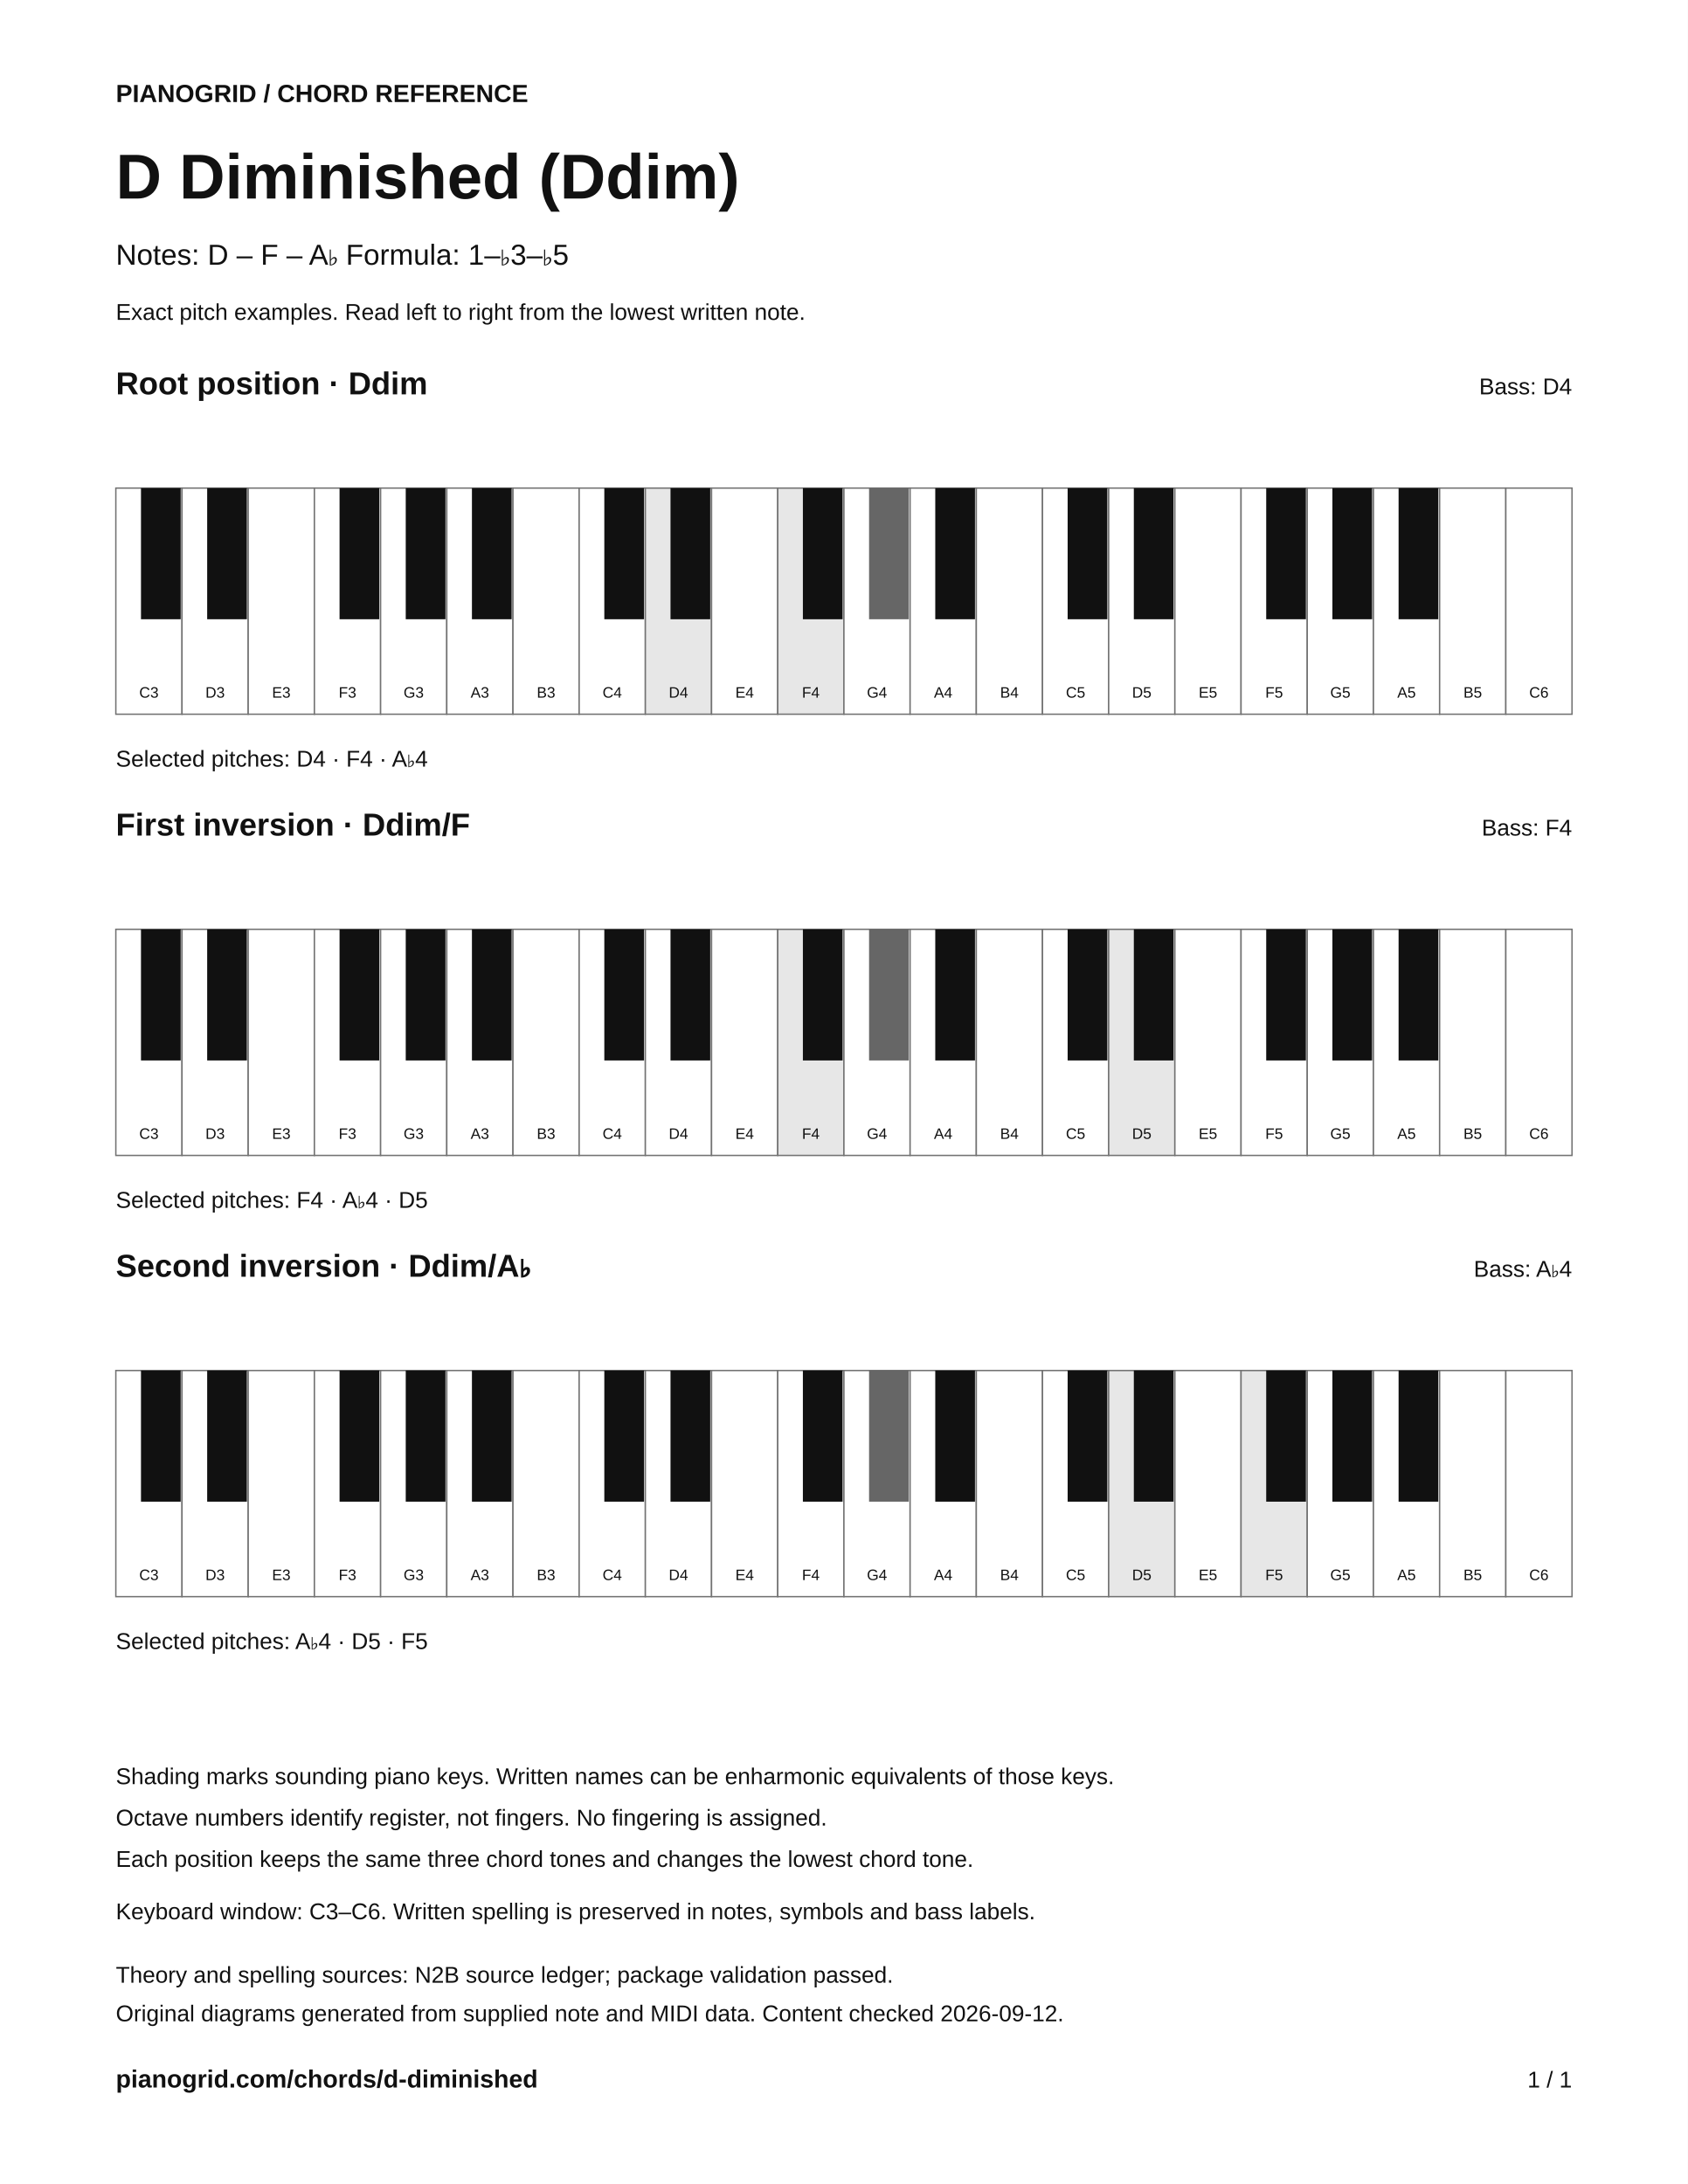
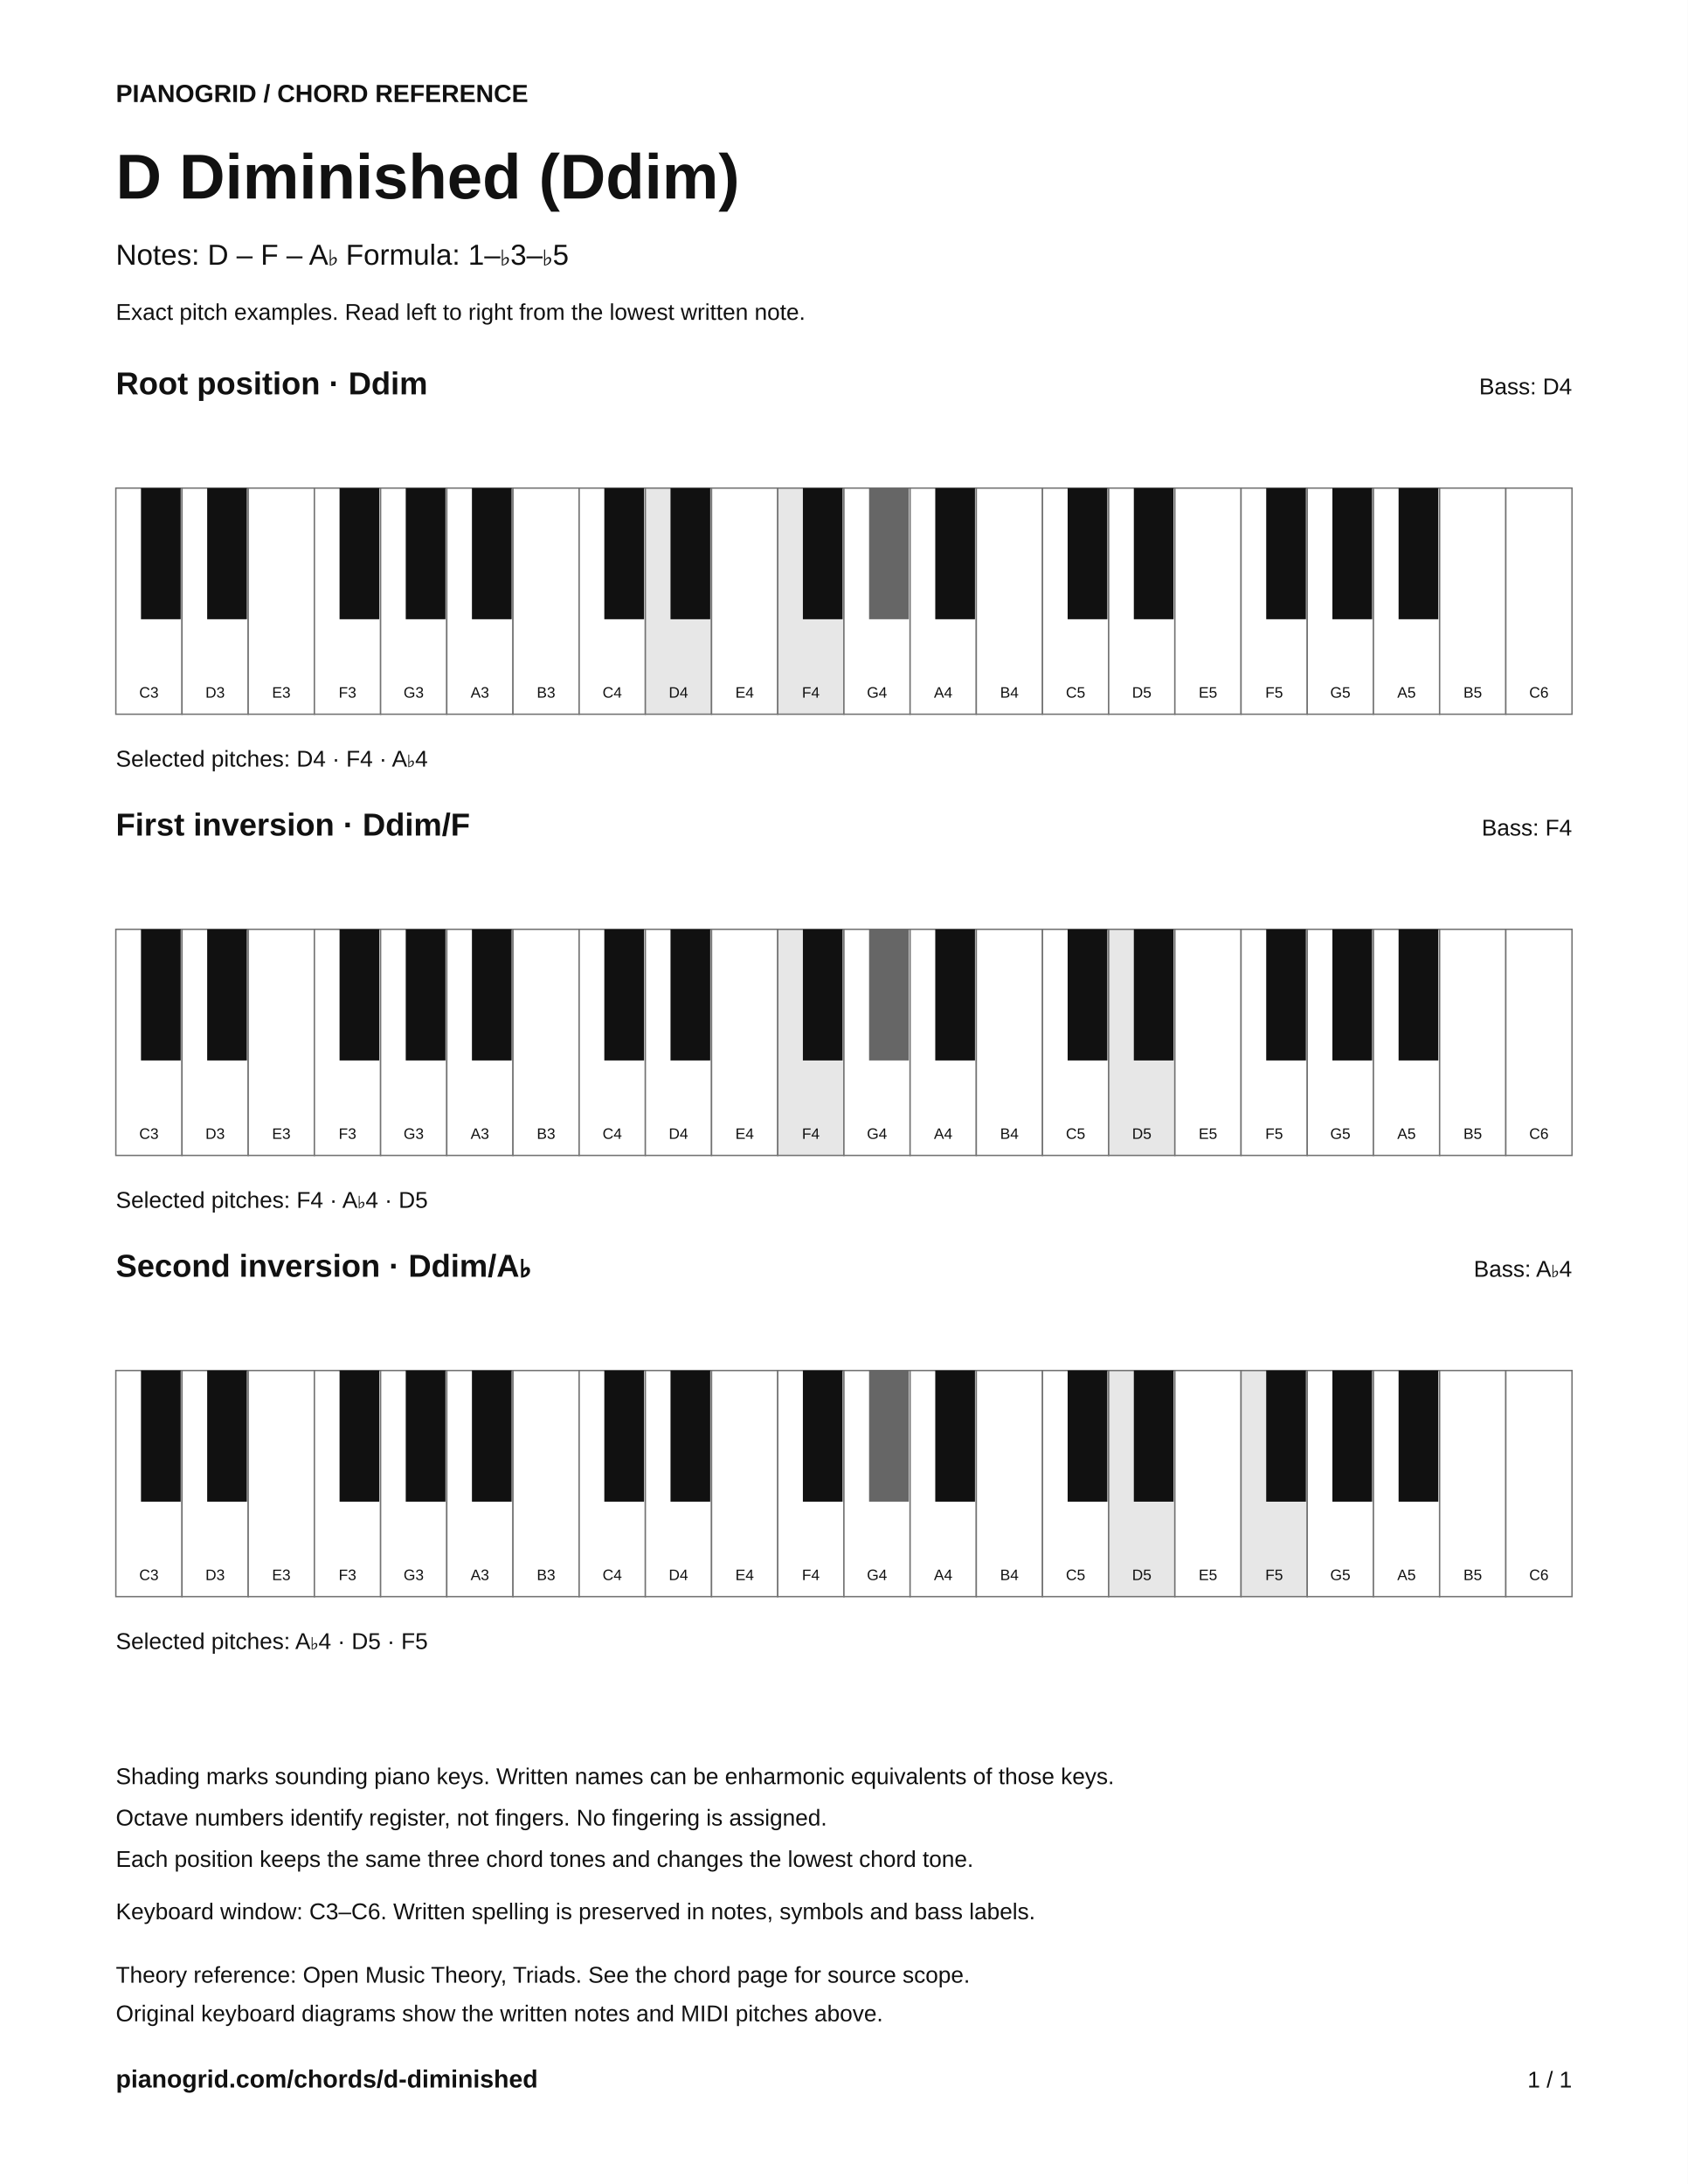
<svg xmlns="http://www.w3.org/2000/svg" width="612" height="792" viewBox="0 0 612 792" role="img" aria-labelledby="title desc">
  <style>text{font-family:"Segoe UI Symbol","Noto Music",Arial,sans-serif;fill:#111}.brand{font-size:9px;font-weight:700}.title{font-size:23px;font-weight:700}.copy{font-size:10.5px}.sub{font-size:11.5px;font-weight:700}.meta{font-size:8.3px}.key{font-size:5.5px}</style>
  <rect width="612" height="792" fill="#fff" />
  <text x="42" y="37" class="brand">PIANOGRID  /  CHORD REFERENCE</text>
  <text x="42" y="72" class="title">D Diminished (Ddim)</text>
  <text x="42" y="96" class="copy">Notes: D – F – A♭     Formula: 1–♭3–♭5</text>
  <text x="42" y="116" class="meta">Exact pitch examples. Read left to right from the lowest written note.</text>
  <text x="42" y="143" class="sub">Root position  ·  Ddim</text>
  <text x="570" y="143" text-anchor="end" class="meta">Bass: D4</text>
  <rect x="42.00" y="177.00" width="24.00" height="82.00" fill="#fff" stroke="#727272" stroke-width=".5" />
  <text x="54.00" y="253.00" text-anchor="middle" class="key">C3</text>
  <rect x="66.00" y="177.00" width="24.00" height="82.00" fill="#fff" stroke="#727272" stroke-width=".5" />
  <text x="78.00" y="253.00" text-anchor="middle" class="key">D3</text>
  <rect x="90.00" y="177.00" width="24.00" height="82.00" fill="#fff" stroke="#727272" stroke-width=".5" />
  <text x="102.00" y="253.00" text-anchor="middle" class="key">E3</text>
  <rect x="114.00" y="177.00" width="24.00" height="82.00" fill="#fff" stroke="#727272" stroke-width=".5" />
  <text x="126.00" y="253.00" text-anchor="middle" class="key">F3</text>
  <rect x="138.00" y="177.00" width="24.00" height="82.00" fill="#fff" stroke="#727272" stroke-width=".5" />
  <text x="150.00" y="253.00" text-anchor="middle" class="key">G3</text>
  <rect x="162.00" y="177.00" width="24.00" height="82.00" fill="#fff" stroke="#727272" stroke-width=".5" />
  <text x="174.00" y="253.00" text-anchor="middle" class="key">A3</text>
  <rect x="186.00" y="177.00" width="24.00" height="82.00" fill="#fff" stroke="#727272" stroke-width=".5" />
  <text x="198.00" y="253.00" text-anchor="middle" class="key">B3</text>
  <rect x="210.00" y="177.00" width="24.00" height="82.00" fill="#fff" stroke="#727272" stroke-width=".5" />
  <text x="222.00" y="253.00" text-anchor="middle" class="key">C4</text>
  <rect x="234.00" y="177.00" width="24.00" height="82.00" fill="#e7e7e7" stroke="#727272" stroke-width=".5" />
  <text x="246.00" y="253.00" text-anchor="middle" class="key">D4</text>
  <rect x="258.00" y="177.00" width="24.00" height="82.00" fill="#fff" stroke="#727272" stroke-width=".5" />
  <text x="270.00" y="253.00" text-anchor="middle" class="key">E4</text>
  <rect x="282.00" y="177.00" width="24.00" height="82.00" fill="#e7e7e7" stroke="#727272" stroke-width=".5" />
  <text x="294.00" y="253.00" text-anchor="middle" class="key">F4</text>
  <rect x="306.00" y="177.00" width="24.00" height="82.00" fill="#fff" stroke="#727272" stroke-width=".5" />
  <text x="318.00" y="253.00" text-anchor="middle" class="key">G4</text>
  <rect x="330.00" y="177.00" width="24.00" height="82.00" fill="#fff" stroke="#727272" stroke-width=".5" />
  <text x="342.00" y="253.00" text-anchor="middle" class="key">A4</text>
  <rect x="354.00" y="177.00" width="24.00" height="82.00" fill="#fff" stroke="#727272" stroke-width=".5" />
  <text x="366.00" y="253.00" text-anchor="middle" class="key">B4</text>
  <rect x="378.00" y="177.00" width="24.00" height="82.00" fill="#fff" stroke="#727272" stroke-width=".5" />
  <text x="390.00" y="253.00" text-anchor="middle" class="key">C5</text>
  <rect x="402.00" y="177.00" width="24.00" height="82.00" fill="#fff" stroke="#727272" stroke-width=".5" />
  <text x="414.00" y="253.00" text-anchor="middle" class="key">D5</text>
  <rect x="426.00" y="177.00" width="24.00" height="82.00" fill="#fff" stroke="#727272" stroke-width=".5" />
  <text x="438.00" y="253.00" text-anchor="middle" class="key">E5</text>
  <rect x="450.00" y="177.00" width="24.00" height="82.00" fill="#fff" stroke="#727272" stroke-width=".5" />
  <text x="462.00" y="253.00" text-anchor="middle" class="key">F5</text>
  <rect x="474.00" y="177.00" width="24.00" height="82.00" fill="#fff" stroke="#727272" stroke-width=".5" />
  <text x="486.00" y="253.00" text-anchor="middle" class="key">G5</text>
  <rect x="498.00" y="177.00" width="24.00" height="82.00" fill="#fff" stroke="#727272" stroke-width=".5" />
  <text x="510.00" y="253.00" text-anchor="middle" class="key">A5</text>
  <rect x="522.00" y="177.00" width="24.00" height="82.00" fill="#fff" stroke="#727272" stroke-width=".5" />
  <text x="534.00" y="253.00" text-anchor="middle" class="key">B5</text>
  <rect x="546.00" y="177.00" width="24.00" height="82.00" fill="#fff" stroke="#727272" stroke-width=".5" />
  <text x="558.00" y="253.00" text-anchor="middle" class="key">C6</text>
  <rect x="51.12" y="177.00" width="14.40" height="47.56" fill="#111" />
  <rect x="75.12" y="177.00" width="14.40" height="47.56" fill="#111" />
  <rect x="123.12" y="177.00" width="14.40" height="47.56" fill="#111" />
  <rect x="147.12" y="177.00" width="14.40" height="47.56" fill="#111" />
  <rect x="171.12" y="177.00" width="14.40" height="47.56" fill="#111" />
  <rect x="219.12" y="177.00" width="14.40" height="47.56" fill="#111" />
  <rect x="243.12" y="177.00" width="14.40" height="47.56" fill="#111" />
  <rect x="291.12" y="177.00" width="14.40" height="47.56" fill="#111" />
  <rect x="315.12" y="177.00" width="14.40" height="47.56" fill="#666" />
  <rect x="339.12" y="177.00" width="14.40" height="47.56" fill="#111" />
  <rect x="387.12" y="177.00" width="14.40" height="47.56" fill="#111" />
  <rect x="411.12" y="177.00" width="14.40" height="47.56" fill="#111" />
  <rect x="459.12" y="177.00" width="14.40" height="47.56" fill="#111" />
  <rect x="483.12" y="177.00" width="14.40" height="47.56" fill="#111" />
  <rect x="507.12" y="177.00" width="14.40" height="47.56" fill="#111" />
  <text x="42" y="278" class="meta">Selected pitches: D4  ·  F4  ·  A♭4</text>
  <text x="42" y="303" class="sub">First inversion  ·  Ddim/F</text>
  <text x="570" y="303" text-anchor="end" class="meta">Bass: F4</text>
  <rect x="42.00" y="337.00" width="24.00" height="82.00" fill="#fff" stroke="#727272" stroke-width=".5" />
  <text x="54.00" y="413.00" text-anchor="middle" class="key">C3</text>
  <rect x="66.00" y="337.00" width="24.00" height="82.00" fill="#fff" stroke="#727272" stroke-width=".5" />
  <text x="78.00" y="413.00" text-anchor="middle" class="key">D3</text>
  <rect x="90.00" y="337.00" width="24.00" height="82.00" fill="#fff" stroke="#727272" stroke-width=".5" />
  <text x="102.00" y="413.00" text-anchor="middle" class="key">E3</text>
  <rect x="114.00" y="337.00" width="24.00" height="82.00" fill="#fff" stroke="#727272" stroke-width=".5" />
  <text x="126.00" y="413.00" text-anchor="middle" class="key">F3</text>
  <rect x="138.00" y="337.00" width="24.00" height="82.00" fill="#fff" stroke="#727272" stroke-width=".5" />
  <text x="150.00" y="413.00" text-anchor="middle" class="key">G3</text>
  <rect x="162.00" y="337.00" width="24.00" height="82.00" fill="#fff" stroke="#727272" stroke-width=".5" />
  <text x="174.00" y="413.00" text-anchor="middle" class="key">A3</text>
  <rect x="186.00" y="337.00" width="24.00" height="82.00" fill="#fff" stroke="#727272" stroke-width=".5" />
  <text x="198.00" y="413.00" text-anchor="middle" class="key">B3</text>
  <rect x="210.00" y="337.00" width="24.00" height="82.00" fill="#fff" stroke="#727272" stroke-width=".5" />
  <text x="222.00" y="413.00" text-anchor="middle" class="key">C4</text>
  <rect x="234.00" y="337.00" width="24.00" height="82.00" fill="#fff" stroke="#727272" stroke-width=".5" />
  <text x="246.00" y="413.00" text-anchor="middle" class="key">D4</text>
  <rect x="258.00" y="337.00" width="24.00" height="82.00" fill="#fff" stroke="#727272" stroke-width=".5" />
  <text x="270.00" y="413.00" text-anchor="middle" class="key">E4</text>
  <rect x="282.00" y="337.00" width="24.00" height="82.00" fill="#e7e7e7" stroke="#727272" stroke-width=".5" />
  <text x="294.00" y="413.00" text-anchor="middle" class="key">F4</text>
  <rect x="306.00" y="337.00" width="24.00" height="82.00" fill="#fff" stroke="#727272" stroke-width=".5" />
  <text x="318.00" y="413.00" text-anchor="middle" class="key">G4</text>
  <rect x="330.00" y="337.00" width="24.00" height="82.00" fill="#fff" stroke="#727272" stroke-width=".5" />
  <text x="342.00" y="413.00" text-anchor="middle" class="key">A4</text>
  <rect x="354.00" y="337.00" width="24.00" height="82.00" fill="#fff" stroke="#727272" stroke-width=".5" />
  <text x="366.00" y="413.00" text-anchor="middle" class="key">B4</text>
  <rect x="378.00" y="337.00" width="24.00" height="82.00" fill="#fff" stroke="#727272" stroke-width=".5" />
  <text x="390.00" y="413.00" text-anchor="middle" class="key">C5</text>
  <rect x="402.00" y="337.00" width="24.00" height="82.00" fill="#e7e7e7" stroke="#727272" stroke-width=".5" />
  <text x="414.00" y="413.00" text-anchor="middle" class="key">D5</text>
  <rect x="426.00" y="337.00" width="24.00" height="82.00" fill="#fff" stroke="#727272" stroke-width=".5" />
  <text x="438.00" y="413.00" text-anchor="middle" class="key">E5</text>
  <rect x="450.00" y="337.00" width="24.00" height="82.00" fill="#fff" stroke="#727272" stroke-width=".5" />
  <text x="462.00" y="413.00" text-anchor="middle" class="key">F5</text>
  <rect x="474.00" y="337.00" width="24.00" height="82.00" fill="#fff" stroke="#727272" stroke-width=".5" />
  <text x="486.00" y="413.00" text-anchor="middle" class="key">G5</text>
  <rect x="498.00" y="337.00" width="24.00" height="82.00" fill="#fff" stroke="#727272" stroke-width=".5" />
  <text x="510.00" y="413.00" text-anchor="middle" class="key">A5</text>
  <rect x="522.00" y="337.00" width="24.00" height="82.00" fill="#fff" stroke="#727272" stroke-width=".5" />
  <text x="534.00" y="413.00" text-anchor="middle" class="key">B5</text>
  <rect x="546.00" y="337.00" width="24.00" height="82.00" fill="#fff" stroke="#727272" stroke-width=".5" />
  <text x="558.00" y="413.00" text-anchor="middle" class="key">C6</text>
  <rect x="51.12" y="337.00" width="14.40" height="47.56" fill="#111" />
  <rect x="75.12" y="337.00" width="14.40" height="47.56" fill="#111" />
  <rect x="123.12" y="337.00" width="14.40" height="47.56" fill="#111" />
  <rect x="147.12" y="337.00" width="14.40" height="47.56" fill="#111" />
  <rect x="171.12" y="337.00" width="14.40" height="47.56" fill="#111" />
  <rect x="219.12" y="337.00" width="14.40" height="47.56" fill="#111" />
  <rect x="243.12" y="337.00" width="14.40" height="47.56" fill="#111" />
  <rect x="291.12" y="337.00" width="14.40" height="47.56" fill="#111" />
  <rect x="315.12" y="337.00" width="14.40" height="47.56" fill="#666" />
  <rect x="339.12" y="337.00" width="14.40" height="47.56" fill="#111" />
  <rect x="387.12" y="337.00" width="14.40" height="47.56" fill="#111" />
  <rect x="411.12" y="337.00" width="14.40" height="47.56" fill="#111" />
  <rect x="459.12" y="337.00" width="14.40" height="47.56" fill="#111" />
  <rect x="483.12" y="337.00" width="14.40" height="47.56" fill="#111" />
  <rect x="507.12" y="337.00" width="14.40" height="47.56" fill="#111" />
  <text x="42" y="438" class="meta">Selected pitches: F4  ·  A♭4  ·  D5</text>
  <text x="42" y="463" class="sub">Second inversion  ·  Ddim/A♭</text>
  <text x="570" y="463" text-anchor="end" class="meta">Bass: A♭4</text>
  <rect x="42.00" y="497.00" width="24.00" height="82.00" fill="#fff" stroke="#727272" stroke-width=".5" />
  <text x="54.00" y="573.00" text-anchor="middle" class="key">C3</text>
  <rect x="66.00" y="497.00" width="24.00" height="82.00" fill="#fff" stroke="#727272" stroke-width=".5" />
  <text x="78.00" y="573.00" text-anchor="middle" class="key">D3</text>
  <rect x="90.00" y="497.00" width="24.00" height="82.00" fill="#fff" stroke="#727272" stroke-width=".5" />
  <text x="102.00" y="573.00" text-anchor="middle" class="key">E3</text>
  <rect x="114.00" y="497.00" width="24.00" height="82.00" fill="#fff" stroke="#727272" stroke-width=".5" />
  <text x="126.00" y="573.00" text-anchor="middle" class="key">F3</text>
  <rect x="138.00" y="497.00" width="24.00" height="82.00" fill="#fff" stroke="#727272" stroke-width=".5" />
  <text x="150.00" y="573.00" text-anchor="middle" class="key">G3</text>
  <rect x="162.00" y="497.00" width="24.00" height="82.00" fill="#fff" stroke="#727272" stroke-width=".5" />
  <text x="174.00" y="573.00" text-anchor="middle" class="key">A3</text>
  <rect x="186.00" y="497.00" width="24.00" height="82.00" fill="#fff" stroke="#727272" stroke-width=".5" />
  <text x="198.00" y="573.00" text-anchor="middle" class="key">B3</text>
  <rect x="210.00" y="497.00" width="24.00" height="82.00" fill="#fff" stroke="#727272" stroke-width=".5" />
  <text x="222.00" y="573.00" text-anchor="middle" class="key">C4</text>
  <rect x="234.00" y="497.00" width="24.00" height="82.00" fill="#fff" stroke="#727272" stroke-width=".5" />
  <text x="246.00" y="573.00" text-anchor="middle" class="key">D4</text>
  <rect x="258.00" y="497.00" width="24.00" height="82.00" fill="#fff" stroke="#727272" stroke-width=".5" />
  <text x="270.00" y="573.00" text-anchor="middle" class="key">E4</text>
  <rect x="282.00" y="497.00" width="24.00" height="82.00" fill="#fff" stroke="#727272" stroke-width=".5" />
  <text x="294.00" y="573.00" text-anchor="middle" class="key">F4</text>
  <rect x="306.00" y="497.00" width="24.00" height="82.00" fill="#fff" stroke="#727272" stroke-width=".5" />
  <text x="318.00" y="573.00" text-anchor="middle" class="key">G4</text>
  <rect x="330.00" y="497.00" width="24.00" height="82.00" fill="#fff" stroke="#727272" stroke-width=".5" />
  <text x="342.00" y="573.00" text-anchor="middle" class="key">A4</text>
  <rect x="354.00" y="497.00" width="24.00" height="82.00" fill="#fff" stroke="#727272" stroke-width=".5" />
  <text x="366.00" y="573.00" text-anchor="middle" class="key">B4</text>
  <rect x="378.00" y="497.00" width="24.00" height="82.00" fill="#fff" stroke="#727272" stroke-width=".5" />
  <text x="390.00" y="573.00" text-anchor="middle" class="key">C5</text>
  <rect x="402.00" y="497.00" width="24.00" height="82.00" fill="#e7e7e7" stroke="#727272" stroke-width=".5" />
  <text x="414.00" y="573.00" text-anchor="middle" class="key">D5</text>
  <rect x="426.00" y="497.00" width="24.00" height="82.00" fill="#fff" stroke="#727272" stroke-width=".5" />
  <text x="438.00" y="573.00" text-anchor="middle" class="key">E5</text>
  <rect x="450.00" y="497.00" width="24.00" height="82.00" fill="#e7e7e7" stroke="#727272" stroke-width=".5" />
  <text x="462.00" y="573.00" text-anchor="middle" class="key">F5</text>
  <rect x="474.00" y="497.00" width="24.00" height="82.00" fill="#fff" stroke="#727272" stroke-width=".5" />
  <text x="486.00" y="573.00" text-anchor="middle" class="key">G5</text>
  <rect x="498.00" y="497.00" width="24.00" height="82.00" fill="#fff" stroke="#727272" stroke-width=".5" />
  <text x="510.00" y="573.00" text-anchor="middle" class="key">A5</text>
  <rect x="522.00" y="497.00" width="24.00" height="82.00" fill="#fff" stroke="#727272" stroke-width=".5" />
  <text x="534.00" y="573.00" text-anchor="middle" class="key">B5</text>
  <rect x="546.00" y="497.00" width="24.00" height="82.00" fill="#fff" stroke="#727272" stroke-width=".5" />
  <text x="558.00" y="573.00" text-anchor="middle" class="key">C6</text>
  <rect x="51.12" y="497.00" width="14.40" height="47.56" fill="#111" />
  <rect x="75.12" y="497.00" width="14.40" height="47.56" fill="#111" />
  <rect x="123.12" y="497.00" width="14.40" height="47.56" fill="#111" />
  <rect x="147.12" y="497.00" width="14.40" height="47.56" fill="#111" />
  <rect x="171.12" y="497.00" width="14.40" height="47.56" fill="#111" />
  <rect x="219.12" y="497.00" width="14.40" height="47.56" fill="#111" />
  <rect x="243.12" y="497.00" width="14.40" height="47.56" fill="#111" />
  <rect x="291.12" y="497.00" width="14.40" height="47.56" fill="#111" />
  <rect x="315.12" y="497.00" width="14.40" height="47.56" fill="#666" />
  <rect x="339.12" y="497.00" width="14.40" height="47.56" fill="#111" />
  <rect x="387.12" y="497.00" width="14.40" height="47.56" fill="#111" />
  <rect x="411.12" y="497.00" width="14.40" height="47.56" fill="#111" />
  <rect x="459.12" y="497.00" width="14.40" height="47.56" fill="#111" />
  <rect x="483.12" y="497.00" width="14.40" height="47.56" fill="#111" />
  <rect x="507.12" y="497.00" width="14.40" height="47.56" fill="#111" />
  <text x="42" y="598" class="meta">Selected pitches: A♭4  ·  D5  ·  F5</text>
  <text x="42" y="647" class="meta">Shading marks sounding piano keys. Written names can be enharmonic equivalents of those keys.</text>
  <text x="42" y="662" class="meta">Octave numbers identify register, not fingers. No fingering is assigned.</text>
  <text x="42" y="677" class="meta">Each position keeps the same three chord tones and changes the lowest chord tone.</text>
  <text x="42" y="696" class="meta">Keyboard window: C3–C6. Written spelling is preserved in notes, symbols and bass labels.</text>
-   <text x="42" y="719" class="meta">Theory and spelling sources: N2B source ledger; package validation passed.</text>
-   <text x="42" y="733" class="meta">Original diagrams generated from supplied note and MIDI data. Content checked 2026-09-12.</text>
+   <text x="42" y="719" class="meta">Theory reference: Open Music Theory, Triads. See the chord page for source scope.</text>
+   <text x="42" y="733" class="meta">Original keyboard diagrams show the written notes and MIDI pitches above.</text>
  <text x="42" y="757" class="brand">pianogrid.com/chords/d-diminished</text>
  <text x="570" y="757" text-anchor="end" class="meta">1 / 1</text>
</svg>
